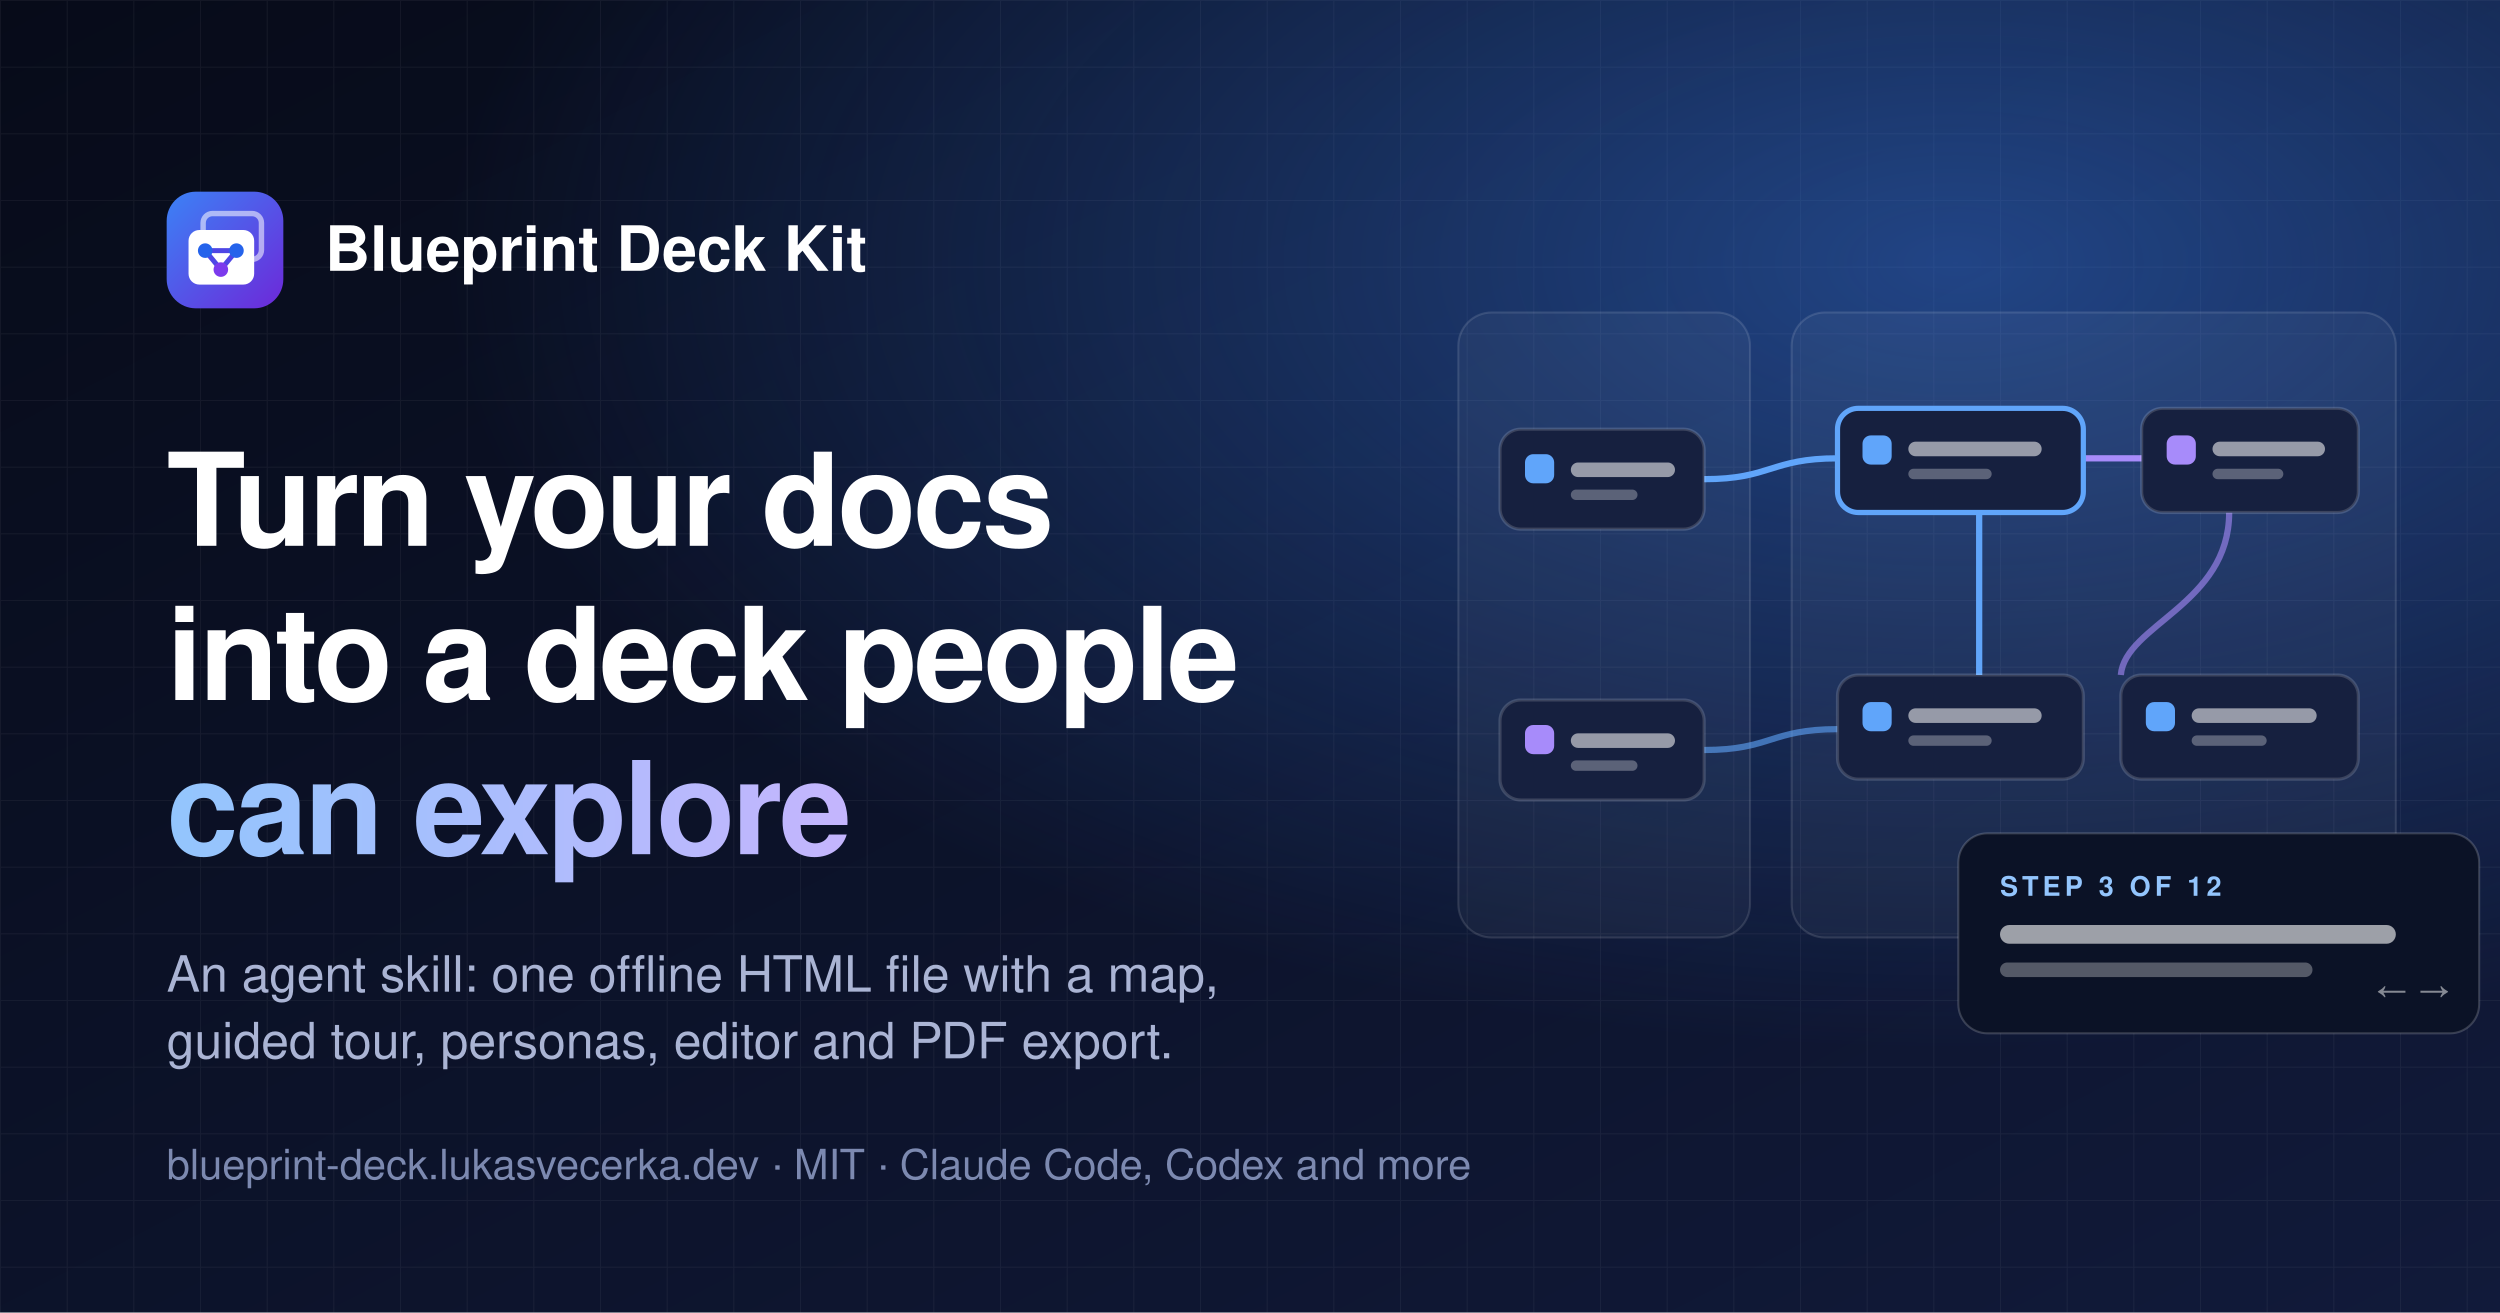
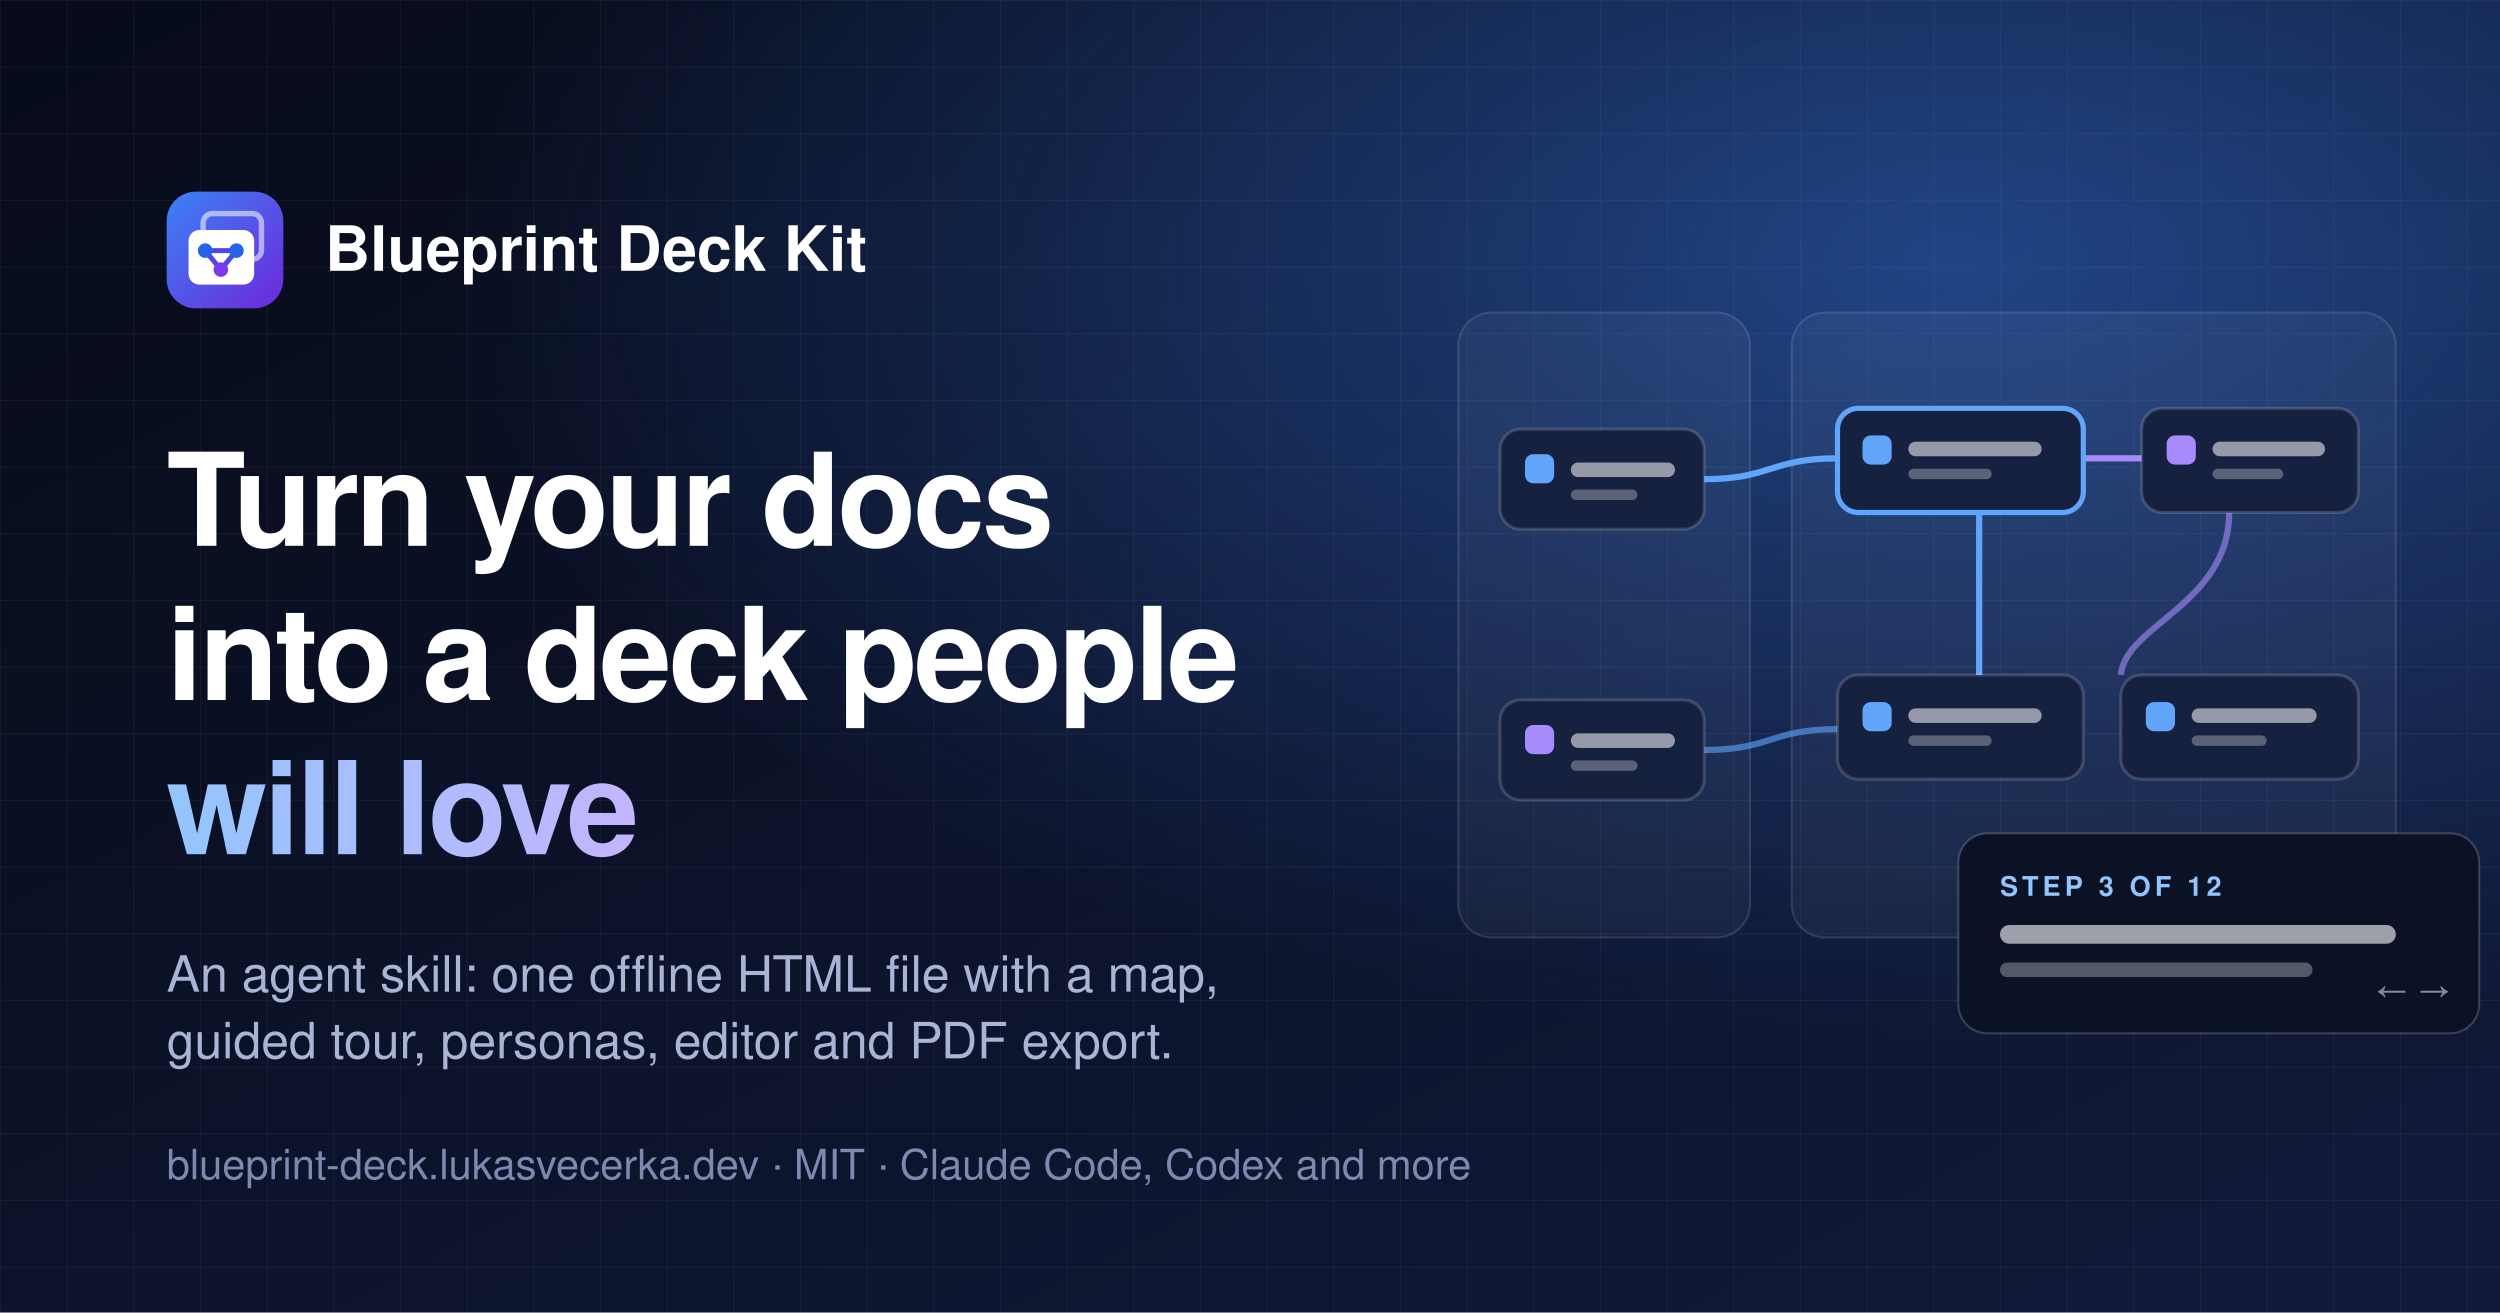
<svg xmlns="http://www.w3.org/2000/svg" width="1200" height="630" viewBox="0 0 1200 630">
  <defs>
    <linearGradient id="bg" x1="0" y1="0" x2="1" y2="1">
      <stop offset="0" stop-color="#070b19" />
      <stop offset="1" stop-color="#111a3a" />
    </linearGradient>
    <radialGradient id="glow" cx="78%" cy="20%" r="60%">
      <stop offset="0" stop-color="#3b82f6" stop-opacity=".45" />
      <stop offset="1" stop-color="#3b82f6" stop-opacity="0" />
    </radialGradient>
    <linearGradient id="mark" x1="0" y1="0" x2="1" y2="1">
      <stop offset="0" stop-color="#3b82f6" />
      <stop offset="1" stop-color="#6d28d9" />
    </linearGradient>
    <linearGradient id="txt" x1="0" y1="0" x2="1" y2="0">
      <stop offset="0" stop-color="#93c5fd" />
      <stop offset="1" stop-color="#c4b5fd" />
    </linearGradient>
    <pattern id="grid" width="32" height="32" patternUnits="userSpaceOnUse">
      <path d="M32 0H0V32" fill="none" stroke="#ffffff" stroke-opacity=".05" />
    </pattern>
  </defs>
  <rect width="1200" height="630" fill="url(#bg)" />
  <rect width="1200" height="630" fill="url(#grid)" />
  <rect width="1200" height="630" fill="url(#glow)" />
  <g transform="translate(700 150)" font-family="Helvetica, Arial, sans-serif">
    <rect x="0" y="0" width="140" height="300" rx="16" fill="#ffffff" fill-opacity=".04" stroke="#ffffff" stroke-opacity=".12" />
    <rect x="160" y="0" width="290" height="300" rx="16" fill="#ffffff" fill-opacity=".04" stroke="#ffffff" stroke-opacity=".12" />
    <path d="M118 80 C 150 80, 150 70, 182 70" stroke="#60a5fa" stroke-width="3" fill="none" />
    <path d="M118 210 C 150 210, 150 200, 182 200" stroke="#60a5fa" stroke-opacity=".6" stroke-width="3" fill="none" />
    <path d="M300 70 L 328 70" stroke="#a78bfa" stroke-width="3" fill="none" />
    <path d="M250 96 C 250 140, 250 160, 250 174" stroke="#60a5fa" stroke-width="3" fill="none" />
    <path d="M370 96 C 370 140, 320 150, 318 174" stroke="#a78bfa" stroke-opacity=".6" stroke-width="3" fill="none" />
    <g fill="#16203f" stroke="#ffffff" stroke-opacity=".16" stroke-width="1.5">
      <rect x="20" y="56" width="98" height="48" rx="10" />
      <rect x="20" y="186" width="98" height="48" rx="10" />
      <rect x="182" y="46" width="118" height="50" rx="10" stroke="#60a5fa" stroke-opacity="1" stroke-width="2.5" />
      <rect x="328" y="46" width="104" height="50" rx="10" />
      <rect x="182" y="174" width="118" height="50" rx="10" />
      <rect x="318" y="174" width="114" height="50" rx="10" />
    </g>
    <g fill="#ffffff" fill-opacity=".55">
      <rect x="54" y="72" width="50" height="7" rx="3.5" />
      <rect x="54" y="85" width="32" height="5" rx="2.5" fill-opacity=".3" />
      <rect x="54" y="202" width="50" height="7" rx="3.5" />
      <rect x="54" y="215" width="32" height="5" rx="2.5" fill-opacity=".3" />
      <rect x="216" y="62" width="64" height="7" rx="3.5" />
      <rect x="216" y="75" width="40" height="5" rx="2.5" fill-opacity=".3" />
      <rect x="362" y="62" width="54" height="7" rx="3.5" />
      <rect x="362" y="75" width="34" height="5" rx="2.5" fill-opacity=".3" />
      <rect x="216" y="190" width="64" height="7" rx="3.5" />
      <rect x="216" y="203" width="40" height="5" rx="2.5" fill-opacity=".3" />
      <rect x="352" y="190" width="60" height="7" rx="3.5" />
      <rect x="352" y="203" width="36" height="5" rx="2.5" fill-opacity=".3" />
    </g>
    <g>
      <rect x="32" y="68" width="14" height="14" rx="4" fill="#60a5fa" />
      <rect x="32" y="198" width="14" height="14" rx="4" fill="#a78bfa" />
      <rect x="194" y="59" width="14" height="14" rx="4" fill="#60a5fa" />
      <rect x="340" y="59" width="14" height="14" rx="4" fill="#a78bfa" />
      <rect x="194" y="187" width="14" height="14" rx="4" fill="#60a5fa" />
      <rect x="330" y="187" width="14" height="14" rx="4" fill="#60a5fa" />
    </g>
    <rect x="240" y="250" width="250" height="96" rx="14" fill="#0b1226" stroke="#ffffff" stroke-opacity=".18" />
    <text x="260" y="280" fill="#93c5fd" font-size="13" font-weight="700" letter-spacing="2">STEP 3 OF 12</text>
    <rect x="260" y="294" width="190" height="9" rx="4.5" fill="#ffffff" fill-opacity=".6" />
    <rect x="260" y="312" width="150" height="7" rx="3.5" fill="#ffffff" fill-opacity=".3" />
    <text x="440" y="331" fill="#ffffff" fill-opacity=".5" font-size="16">← →</text>
  </g>
  <g font-family="Helvetica Neue, Helvetica, Arial, sans-serif">
    <g transform="translate(80 92)">
      <rect width="56" height="56" rx="14" fill="url(#mark)" />
      <rect x="17.5" y="10.5" width="28" height="22" rx="4.5" fill="none" stroke="#fff" stroke-opacity=".55" stroke-width="2.6" />
      <rect x="10.5" y="18.4" width="31.5" height="26.2" rx="5.2" fill="#fff" />
      <path d="M18.5 28.3h15M18.5 28.3l7.5 9.1M33.5 28.3l-7.5 9.1" stroke="#4f46e5" stroke-width="2.4" stroke-linecap="round" fill="none" />
      <circle cx="18.5" cy="28.3" r="3.5" fill="#2563eb" />
      <circle cx="33.5" cy="28.3" r="3.5" fill="#2563eb" />
      <circle cx="26" cy="37.4" r="3.5" fill="#7c3aed" />
      <text x="76" y="38" fill="#ffffff" font-size="30" font-weight="700">Blueprint Deck Kit</text>
    </g>
    <text x="80" y="262" fill="#ffffff" font-size="62" font-weight="700" letter-spacing="-1.5">Turn your docs</text>
    <text x="80" y="336" fill="#ffffff" font-size="62" font-weight="700" letter-spacing="-1.5">into a deck people</text>
-     <text x="80" y="410" fill="url(#txt)" font-size="62" font-weight="700" letter-spacing="-1.5">can explore</text>
+     <text x="80" y="410" fill="url(#txt)" font-size="62" font-weight="700" letter-spacing="-1.5">will love</text>
    <text x="80" y="476" fill="#aab4d4" font-size="24">An agent skill: one offline HTML file with a map,</text>
    <text x="80" y="508" fill="#aab4d4" font-size="24">guided tour, personas, editor and PDF export.</text>
    <text x="80" y="566" fill="#7c89b0" font-size="20">blueprint-deck.lukasvecerka.dev · MIT · Claude Code, Codex and more</text>
  </g>
</svg>
